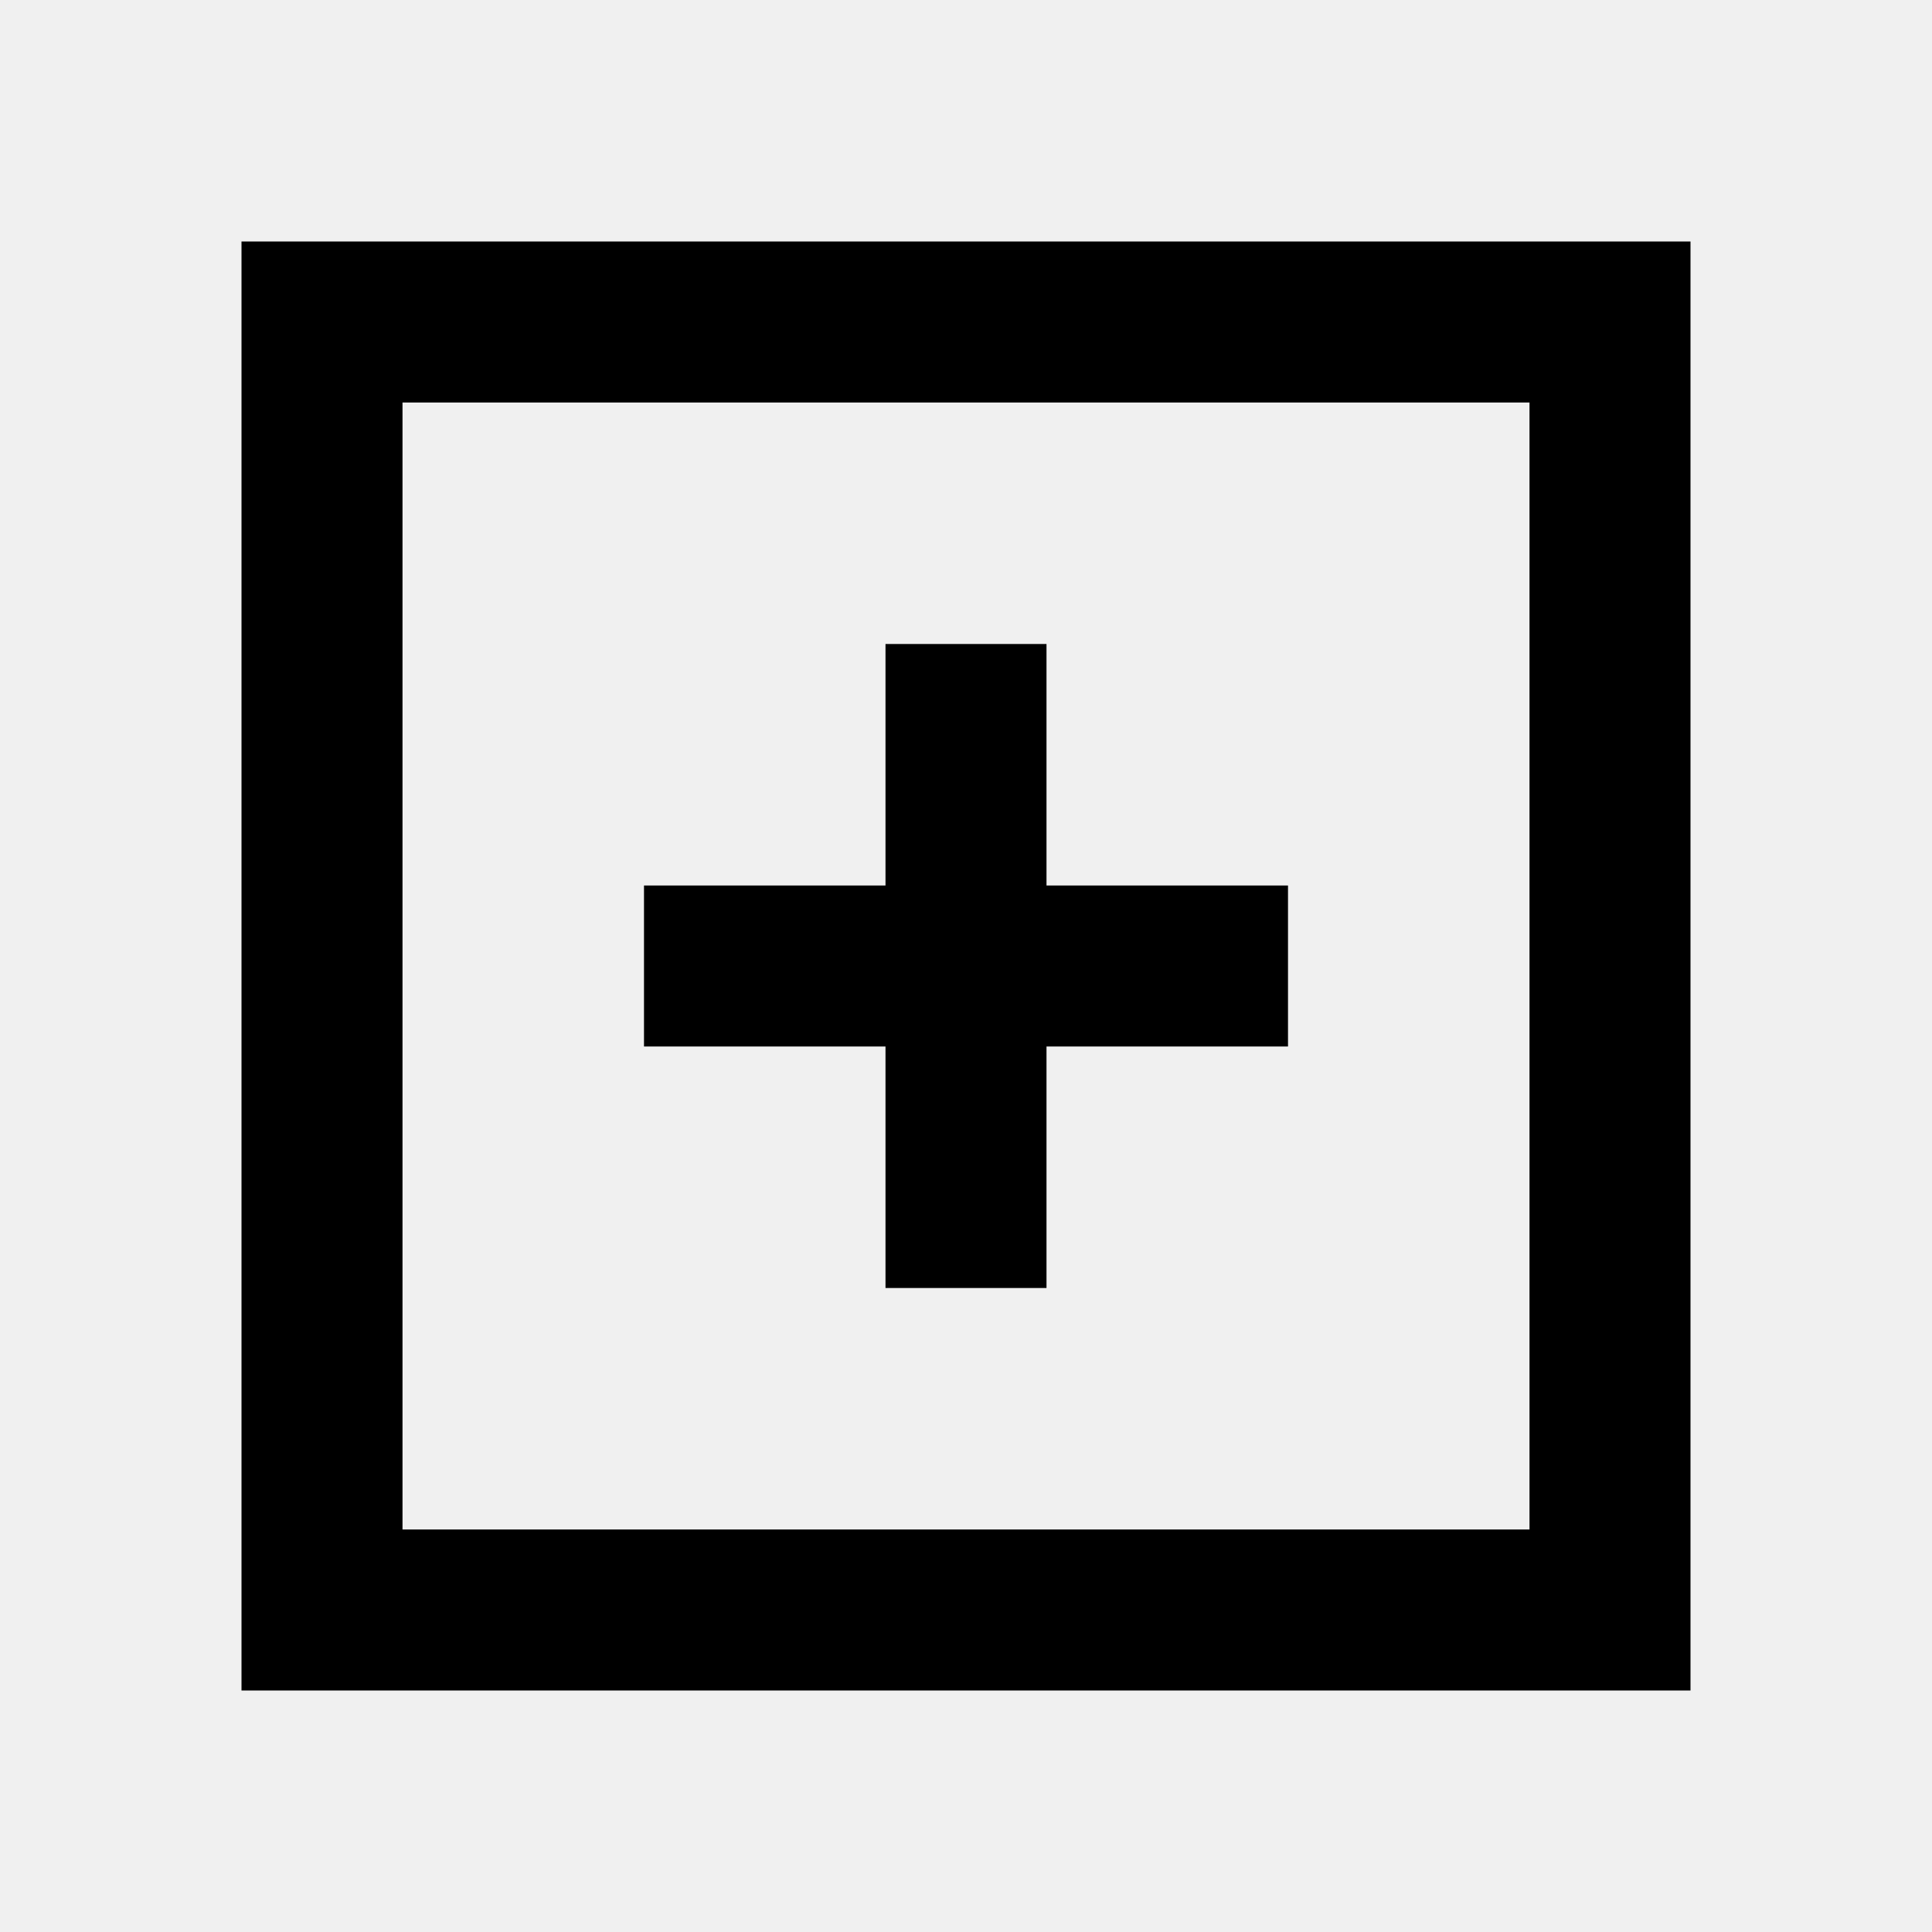
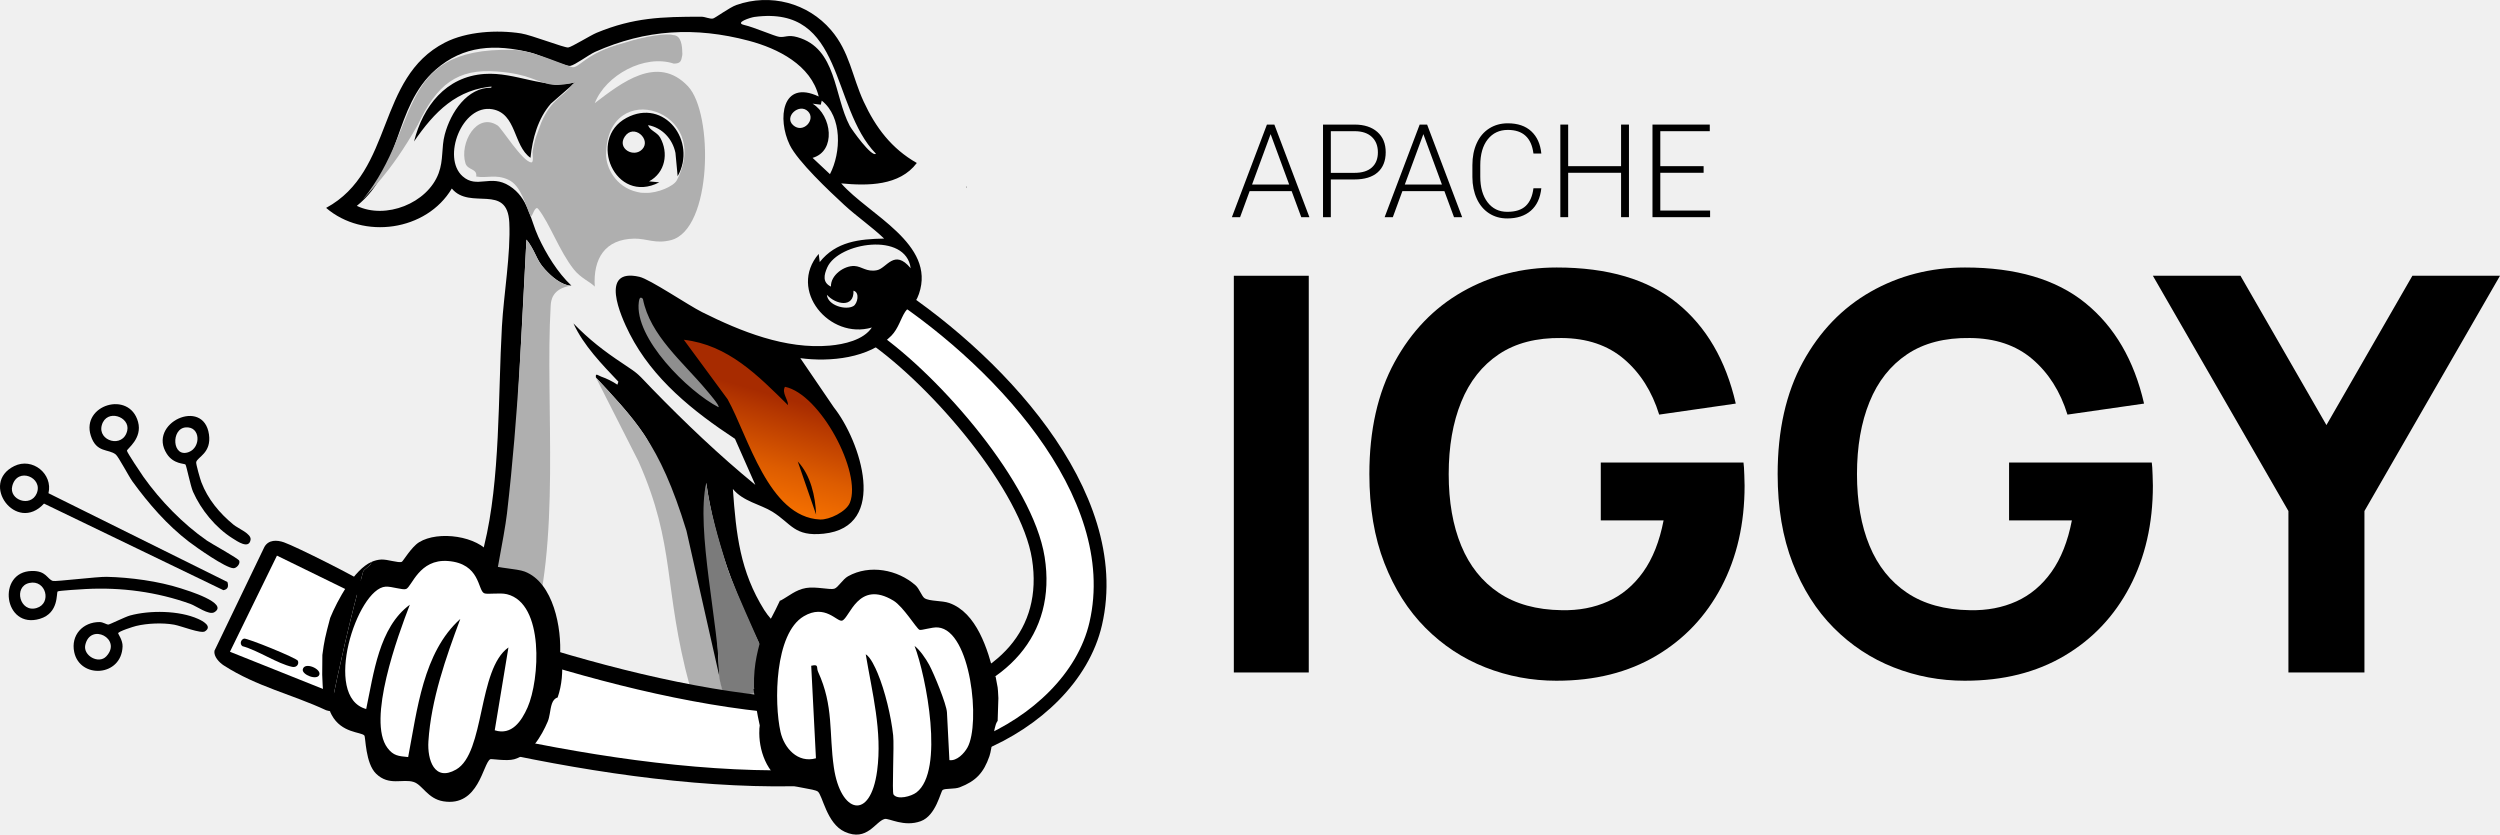
- <svg xmlns="http://www.w3.org/2000/svg" viewBox="0 0 24 24">
-   <path d="M4 4h16v16H4z" fill="none" stroke="currentColor" stroke-width="2" />
-   <path d="M8 12h8M12 8v8" stroke="currentColor" stroke-width="2" />
+ <svg xmlns="http://www.w3.org/2000/svg" id="Warstwa_2" data-name="Warstwa 2" viewBox="0 0 3902.16 1302.71">
+   <defs>
+     <style>
+       .cls-1 {
+         fill: #8e8e8e;
+       }
+ 
+       .cls-2 {
+         fill: #efefef;
+       }
+ 
+       .cls-3 {
+         stroke-width: 25px;
+       }
+ 
+       .cls-3, .cls-4 {
+         stroke: #000;
+         stroke-miterlimit: 10;
+       }
+ 
+       .cls-3, .cls-4, .cls-5 {
+         fill: #fff;
+       }
+ 
+       .cls-4 {
+         stroke-width: 20px;
+       }
+ 
+       .cls-6 {
+         fill: #a57449;
+       }
+ 
+       .cls-7 {
+         fill: #e5bf7f;
+       }
+ 
+       .cls-8 {
+         fill: #afafaf;
+       }
+ 
+       .cls-9 {
+         fill: url(#Gradient_bez_nazwy_206);
+       }
+ 
+       .cls-10 {
+         fill: #7b7b7b;
+       }
+     </style>
+     <linearGradient id="Gradient_bez_nazwy_206" data-name="Gradient bez nazwy 206" x1="1207.62" y1="562.3" x2="1123.01" y2="856.09" gradientUnits="userSpaceOnUse">
+       <stop offset=".17" stop-color="#a72b00" />
+       <stop offset=".26" stop-color="#b63800" />
+       <stop offset=".52" stop-color="#dd5c00" />
+       <stop offset=".73" stop-color="#f67100" />
+       <stop offset=".86" stop-color="#ff7a01" />
+     </linearGradient>
+   </defs>
+   <g id="Warstwa_1-2" data-name="Warstwa 1">
+     <path d="M1015.91,255.31c-.18-.21-.36-.43-.54-.64.2.44.41.86.59,1.3-.02-.23-.04-.44-.06-.66Z" />
+     <path d="M847.1,360.04h-.02c-.01.08-.03.16-.04.24.02-.08.04-.16.06-.24Z" />
+     <path d="M843.88,386.78c.31-8.84,1.69-17.67,3.16-26.51-2.27,8.37-4.21,17.85-3.16,26.51Z" />
+     <path d="M1305.08,297.4c.79.53,1.58.81,2.37.23-.58-.08-1.14-.13-1.72-.23-.25,0-.46,0-.65,0Z" />
+     <path d="M1303.81,296.79c.12.49.43.59,1.27.61-.27-.18-.54-.39-.82-.61h-.45Z" />
+     <path d="M1508.93,293.63c-.15-.72-.31-1.47-.48-2.23h-.76c.46.73.85,1.48,1.24,2.23Z" />
+     <path class="cls-6" d="M772.27,134.7c-56.11,22.38-64.01,35.68-70.67,56.86-20.41,64.84.57,80.27-47.5,117.52-33.02,19.99-57.54,23.46-96.86,13.04,13.17-11.62,28.81-26.03,39.65-39.65,18.9-23.75,23.21-44.66,35.25-61.68,23.7-33.51,96.01-89.86,140.13-86.09Z" />
+     <path class="cls-7" d="M1238.92,101.54c1.27.53,3.24-.57,4.41,0,.49.24-.47,6.42.06,8.84l4.35-4.43c.9.72,3.54-.72,4.41,0l13.22,35.25c-5.56.31-14.96-5.02-24.09-4.55-34.5,1.78-30.85,40.81-24.37,66.23-21.39-4.35-27.74-35.51-35.25-52.87-1.4-3.24-3.85-7.27-4.41-8.81-.52-1.43-3.91-2.92-4.41-4.41l-4.41-4.41c-.67-3.3-.71-14.41,0-17.62,7.49-34.07,44.89-24,70.49-13.22Z" />
+     <path class="cls-6" d="M1397.53,387.92c3.98,4.51,6.39,7.5,8.81,13.22-10.67-23.84-43.32,7.61-50.96,8.88-14.81,2.46-29.9-8.53-47.18-3.55-14.06,4.05-42.36,60.56-29.63,7.89,35.8-23.84,75.07-40.46,118.96-26.43Z" />
+     <path class="cls-4" d="M1375.89,443.74c-7.7-4.84-51.43-32.02-57.21-33.16-4.05-.79-15.41-1.17-19.73-.51-29.63,4.48-43.76,34.09-30.94,57.07,5.51,9.88,78.14,48.11,94.42,59.46,99.72,69.53,240.67,233.74,258.23,344.27,18.51,116.56-57.31,194.65-179.93,220.87,8.44,30.21,16.74,60.89,23.34,93.28,22.89-6.42,44.95-13.91,65.97-22.63,86.77-36.01,160.85-104.84,180.25-188.96,47.07-204.06-158.13-418.83-334.4-529.69Z" />
+     <polygon class="cls-1" points="986.09 501.4 1022.09 564.72 1049.41 592.71 1089.4 626.03 1116.06 643.36 1136.73 650.7 1126.06 620.04 1082.07 568.71 1041.42 526.06 1028.75 495.4 1012.41 450.74 986.09 448.55 973.86 480.25 986.09 501.4" />
+     <polygon class="cls-2" points="1421.43 398.09 1407.33 381.72 1379.34 358.1 1354.25 334.1 1307.93 291.99 1288.13 264.97 1338.47 264.78 1400.67 256.4 1376.67 233.98 1346.01 184.66 1322.02 116.82 1290.69 56.83 1261.88 24.9 1227.37 12.84 1168.72 12.84 1121.72 35.5 1086.07 35.5 979.43 46.17 890.12 88.82 835.46 72.83 790.35 60.83 676.22 77.53 630.17 151.48 586.18 256.4 532.86 320.77 551.53 336.77 608.85 339.43 666.21 311.44 702.16 271.83 719.49 291.99 750.15 291.99 790.35 307.44 804.86 362.09 783.47 798 738.15 1019.15 713.66 1126.66 825.04 1129.66 959.43 1168.58 1273.83 1087.83 1218.97 1008.03 1172.72 949.96 1147.39 888.66 1132.73 810.48 1138.06 742.01 1198.62 772.72 1174.05 720.28 1156.54 686.02 1132.73 660.69 1104.73 635.6 1066.93 608.71 1006.56 530.33 973.86 472.74 981.43 447.36 1006.56 453.75 1032.75 480.25 1096.74 507.4 1233.38 536.61 1287.07 550.08 1329.89 538.05 1379.34 515.99 1392.67 480.25 1421.43 464.56 1429.99 426.08 1421.43 398.09" />
+     <polygon class="cls-9" points="1047.41 530.33 1099.4 587.38 1140.73 652.7 1167.39 712.68 1198.62 772.72 1233.38 810.48 1261.88 822.96 1288.13 822.76 1314.58 810.48 1329.89 795.2 1338.47 772.72 1338.47 750.01 1329.89 720.28 1314.58 686.02 1296.69 643.36 1245.18 581.53 1180.14 550.08 1067.35 514.06 1032.75 504.73 1047.41 530.33" />
+     <path d="M1054.29,238.68l3.43,36.38c30.83-54.23-20.81-122.7-79.88-91.06-61.64,33-17.9,136.23,51.19,100.62l-15.91-1.54c25.3-13.61,30.85-44.23,17.28-68.35-4.85-8.63-16.16-10.85-18.86-19.43,22.19,4.01,38.27,21.65,42.76,43.38ZM1002.66,232.77c-12.94,14.18-40.02-.59-27.52-19.51,13.77-20.84,41.67,4,27.52,19.51ZM818.63,1018.99s-.36-.05-.92-.11c.54.31.88.38.92.11ZM1313,286.24c41.18,3.97,91.09,4.04,118.02-31.85-39.42-22.42-64.17-55.19-82.93-95.77-18.11-39.16-21.82-77.7-50.99-111.72-36.29-42.34-94.56-57.74-147.71-39.09-10.53,3.7-33,20.3-36.46,21.1-4.83,1.11-12.17-2.84-18.37-2.83-61.68.09-105.45,1.17-163.38,25.13-9.36,3.87-39.17,22.43-44.31,22.92-6.17.59-57.34-19.43-73.58-21.98-37.17-5.83-84.84-3.15-118.88,14.32-107.62,55.23-78.96,200.46-185.39,258.04,58.09,49.99,156.68,36.23,196.2-30.24,28.49,34.41,86.74-8.87,89.73,53.1,2.36,48.85-8.67,111.84-11.53,162.23-6.12,108.11-2.24,238.87-27.74,342.34-2.42,9.83-66.29,298.47-74.79,302.44.39.73,109.52,7.37,119.97,8.66-6.74-3.83-45.1-84.21-41.99-119.97.65-7.52,23.02-157.89,25.5-167.82,11.42-45.67,9.8-73.88,17.75-130.01l19.58-371.27c12.5,14.7,14.87,30.91,28.61,46.33,9.34,10.47,26.68,25.56,41.53,25.47-21.44-20.2-39.23-49.21-51.59-76.02-12.9-27.97-15.29-60.54-44.92-79.5-29.72-19.01-50.71,4.99-73.3-15.13-32.74-29.16-.91-112.63,46.2-104.65,38.34,6.5,32.7,56.88,59.79,75.88,3.08-30.24,11.58-61.34,31.86-84.62l38.34-33.39c-49.13,11.81-92.74-16.29-142.07-12.91-60.3,4.14-95.93,50.49-109.92,105.39,31.74-46.11,66.63-82.39,126.04-86.15,6.37-.4-5.25-3.46-5.46,2.21-37.35-.6-63.3,38.18-72.57,72.97-5.54,20.79-1.75,39.46-9.6,60.58-17.52,47.1-82.95,72.57-127.7,50.89,70-55.86,57.04-154.42,122.68-212.24,43.86-38.63,93.59-40.56,148.46-27.06,13.61,3.35,53.34,21.95,61.93,20.79,7.25-.98,28.93-17.43,39-21.9,79.11-35.14,156.09-39.47,239.72-17.31,45.48,12.05,97.17,37.93,109.17,87.01-57.82-27.18-64.83,35.23-45.23,75.57,12.66,26.05,62.17,72.5,85.03,93.63,19.86,18.35,42.7,33.84,62.28,52.57-38.64.66-75.04,4.56-100.5,36.66l-1.61-12.74c-48.4,56.52,16.89,134.48,82.98,114.88-12.94,19.59-43.53,26.3-65.82,28.27-68.82,6.09-138.81-22.09-199.03-52.18-21.81-10.9-81.5-51.4-97.92-55.19-63.05-14.58-29.54,60.88-15.36,88.71,36.13,70.91,99.33,121.3,164.47,164.14l31.77,71.88c-56.78-46.49-109.98-97.32-161.12-149.9-23.01-23.66-18.65-21.61-46.28-39.87-28.88-19.09-52.29-37.27-76.48-62.26,15.56,34.27,44.51,63.91,70.13,90.97l-1.55,4.72c-7.86-5.33-16.59-9.61-25.56-12.73-4.25-1.47-9.22-6.56-7.93,1.54,25.88,27.69,53.24,56.77,74.6,88.13,51.71,75.94,84.69,334.29,116.95,419.69,5.47.81-6.31-169.2-6.58-172.71-3.45-44.47-14.01-89.13-16.04-133.94l3.29-36.8c12.52,90.89,46.46,176.64,86.17,258.4l-3.41-7.05c.41.33,3.47,7.7,3.88,7.97.29,0,6.92,15.67,7.29,15.67.89.15,17.15,37.4,18.02,37.52,16.63,2.29,42.7-16.3,59.48-16.41.05-.19-27.63-38.25-37.95-50.1-5.62-6.45-31.72-29.41-43-47.48-37.68-60.34-43.89-117.78-48.95-188.96,15.92,19.55,43.12,23.97,61.72,35.55,29.92,18.63,33.94,39.02,79.89,34.27,102.42-10.59,57.33-145.03,16.01-197.17l-52.35-76.82c46.14,6.21,107.61.31,142.07-35,11.04-11.32,14.55-26.65,21.61-37.43,5.75-8.78,14.7-8.12,21.5-27.92,26.82-78.11-78.72-123.64-121.37-172.46ZM1244.55,58c-14.93-4.22-18.65.71-28.19-.47-7.11-.88-39.03-14.95-54.93-18.58-15.47-3.53,10.11-11.71,16.16-12.52,140.73-18.8,118.29,140.19,189.62,213.53-6.53,6.1-37.94-37.97-40.92-43.59-24.92-47.13-20.02-120.93-81.75-138.36ZM1237.97,195.38c-14.73-13.23,9.55-35.05,23.18-21.59,12.87,12.72-7.61,35.57-23.18,21.59ZM1295.45,271.83l-27.12-25.42c37.01-10.6,30.26-65.9.01-84.6l12.78,1.58,1.52-6.33c32.2,25.39,30.37,81.03,12.81,114.76ZM1121.53,635.6c-47.4-24.43-132.01-108.04-124.4-164.36.59-4.35,1.85-9.57,6.35-4.73,11.1,57.14,62.78,98.8,98.85,142.06,2.94,3.53,21.43,24.6,19.2,27.03ZM1326.53,784.73c-5.61,13.94-32.04,26.84-46.59,26.16-80.48-3.8-112.04-129.95-144.27-187.79l-68.31-92.77c69.36,7.99,115.78,55.92,162.66,102.08.01-9.44-10.16-19.23-4.79-28.67,55.02,11.22,120.29,133.84,101.31,180.99ZM1332.16,477.69c-11.79,6.97-40.15-.8-41.48-17.56,13.74,15.36,42.61,20.99,41.48-6.38,10.37,2.73,6.2,20.28,0,23.94ZM1368.74,421.78c-16.32,3.19-23.38-6.01-35.07-6.57-16.18-.78-37.35,14.35-36.68,32.15-13.45-6.5-10.95-18.18-5.82-29.8,17.36-39.34,122.98-55.99,130.25,1.09-25.73-30.98-37.2.1-52.69,3.13ZM804.86,276.8l-28.66-41.44c-3.7,8.1,22.64,47.56,28.66,41.44ZM1245.18,720.28l28.65,82.93c-1.06-28.39-8.61-61.79-28.65-82.93Z" />
+     <path class="cls-8" d="M821.7,373.99s2.81,3.33,4.04,5.27c13.77,21.72,11.03,23.02,17.84,32.61.5.71,1.11,1.39,1.73,2.15,28.08,34.53,46.53,31.77,46.53,31.77h0c-30.47,4.49-31.85,23.65-32.32,31.8-8.97,154.66,17.52,372.58-33.09,522.64-10.69-53.6-59.62-61.97-59.62-61.97,0,0,20.73-103.9,24.51-136.77,18.35-159.4,23.48-296.76,30.38-427.5Z" />
+     <path class="cls-8" d="M930.17,589.29c59.76,65.17,98.85,100.18,141.32,239.21l56.37,249.67c-20.51-.07-30.61-6.88-51.13-6.91-42-154.54-21.45-218.92-80.08-350.99l-66.49-130.98Z" />
+     <path class="cls-10" d="M1127.87,1078.18c12.12,30.1-2.63,1.84-5.54-24.54.57-72.51-36.72-227.99-19.94-299.98,5.93,44.02,18.9,87.28,32.06,130.25,10.75,35.11,77.67,176.36,78.52,186.38.85,9.89-40.35,13.02-48.47,13.28-16.16.52-29.03-5.36-36.64-5.39h0Z" />
+     <path class="cls-3" d="M1464.07,1185.02c-6.6-32.39-14.91-63.06-23.34-93.28-5.06,1.08-10.2,2.09-15.42,2.99-255.7,44.33-598.21-70.36-852.46-167.05-15.39,58.87-36.54,111.87-48.56,170.44,267.13,74.89,662.6,164.62,939.78,86.9Z" />
+     <polygon class="cls-5" points="380.12 936.86 428 852.65 456.81 862.43 597.11 936.86 551.53 1100.59 363.31 1027.81 346.24 1014.39 380.12 936.86" />
+     <g>
+       <path class="cls-5" d="M548.9,939.03l-9,28.13-16.3,76.29,3.45,11.3c8.95-41.2,18.63-82.43,29.4-123.82l-7.56,8.11Z" />
+       <path class="cls-5" d="M850.98,982.35l-24.11-52.28-30.06-33.6-32.23-4.92-34.02-18.93-21.45-8.72-37.44-11.55-38.16,36.84-36.49,17.63-25.08,7.51-15.47,16.6c-10.77,41.39-23.9,54.15-32.85,95.35l21.51,87.6,24.4,14.05,22.66,47.32,26.66,18,14.43,8.17,39.16,4.31,31.06,17.51,30.93-16.42,25.33-51.65,31.22-3.19,45.29-33.93,17.75-67.05-3.03-68.64Z" />
+       <path d="M515.34,964.58c-7.81,29.43-9.26,35.54-12.17,57.77l-.25,30.71c1.33,25.66-.46,29.14,12.32,57.81,14.83-72.8,31.32-145.52,51.63-218.87,2-4,10-8,12-12,.48-.96.72-1.91.82-2.87-26.97,11.92-53.23,59.94-64.35,87.44" />
+       <path d="M877.06,1025.74c-.5-.09-.97-.19-1.47-.27-4.22-.7-2.83-9.14-2.13-13.37-.7,4.22-2.09,12.67,2.13,13.37.5.08.97.19,1.47.27-.02-.27-.03-.54-.04-.81-.96-.38-1.93-.8-2.92-1.29,2.82-42.6-9.95-114.17-55.11-131.49-11.9-4.56-44.97-5.81-49.39-9.85-2.03-1.86-.15-11.99-3.66-17.01-20.37-29.05-81.82-37.3-111.66-19.02-12.18,7.46-25.22,29.93-27.12,30.7-5.2,2.11-22.31-4.12-32.11-3.61-5.33.27-10.46,1.61-15.36,3.78-.1.96-.34,1.91-.82,2.87-2,4-10,8-12,12-20.31,73.36-36.8,146.07-51.63,218.87.74,1.65,1.53,3.31,2.42,4.97,15.44,28.79,45.95,26.35,51.06,32.21,2.08,2.38,1.52,43.29,18.32,59.6,20.23,19.64,41.58,7.43,58.67,12.91,13.75,4.41,21.8,26.2,46.33,30.19,55.52,9.03,61.54-59,73.18-65.74,1.62-.94,25.43,3.4,37.41.07,25.32-7.05,42.59-36.12,52.25-58.75,1.52-3.56,2.41-7.72,3.17-11.96-.68,1.1-1.32,2.2-2.05,3.3.73-1.1,1.37-2.2,2.05-3.3,2.01-11.26,3.1-23.03,12.33-25.67,6.83-19.72,8.23-40.13,6.67-62.97ZM823.4,1104.33c-9.39,21.28-24.66,44-51.18,35.55l21.38-129.3c-48.21,34.06-36.33,164.52-81.64,190.54-34.03,19.55-45.13-15.26-43.27-44.08,4.18-64.88,27.24-130.68,49.77-190.95-58.17,52.05-67.35,142.82-81.38,215.59-15.19-1.52-22.95-1.88-32.29-14.25-32.42-42.92,16.39-175.8,34.89-223.53-48.3,35.43-56.38,107.74-68.11,162.77-69.16-18.6-14.05-188.2,30.25-190.98,9.8-.61,26.81,5.76,32.11,3.62,8.95-3.63,20.32-47.07,65.18-43.66,50.7,3.86,46.41,45.53,56.51,50.29,5.08,2.39,24.16-1.28,35.67,1.55,58.72,14.46,51.1,133.81,32.13,176.82Z" />
+     </g>
+     <g>
+       <polygon class="cls-5" points="1499.89 977.59 1445.81 950.99 1406.74 917.87 1356.01 905.53 1328.19 921.89 1302.83 947.96 1271.02 939.24 1214.8 962.14 1197.8 1034.42 1196.5 1100.27 1199.51 1159.13 1224.08 1195.91 1263.7 1213.5 1286.69 1219.41 1301.6 1250.01 1325.76 1278.81 1363.4 1270.88 1376.31 1260.21 1411.05 1263.1 1447.84 1251.6 1456.87 1219.38 1487.08 1209.82 1514.19 1191.75 1538.53 1149.94 1533 1041.96 1499.89 977.59" />
+       <path d="M1177.26,1075.35l-1.15.06c.04.17.07.33.11.5,2.35,18.16,5.7,39.18,9.64,56.33.73,8.44,1.04,16.89.63,25.39.41-8.5.1-16.95-.63-25.39-.14,2.03-.37,4.04-.67,6.03h.12c-1.84,31.84,11.63,70.26,41.86,84.77,12.46,5.98,43.02,8.13,49.14,12.32,7.64,5.22,13.7,49.94,42.18,62.93,35.13,16.02,47.9-16.4,62.43-20,6.51-1.61,30.16,13.06,56.32,3.45,23.92-8.79,30.82-46.46,34.19-48.74,4.1-2.78,18.22-.94,26.48-4.09,25.39-9.69,37.47-22.79,46.42-48.51,4.38-12.6,6.25-44.67,11.88-53.76l.99-1.37c.16-.17.97-35.42,1.14-35.55-1.08-21.2-.66-12.82-4.08-32.34-.09-.51-.05-1.03-.08-1.55l-1.83.09c-10.41-42.63-27.99-99.72-70.76-114.73-11.36-3.99-30.73-2.44-38.46-7.48-4.33-2.82-8.12-14.84-14.12-20.13-27.9-24.61-71.75-32.9-105.31-14.11-8.67,4.85-15.49,17.7-21.55,19.46-6.95,2.03-28.78-3.78-44.02-1.15-16.18,2.79-26.31,12.37-39.84,19.69-.27-.04-.55-.17-.82-.28-.53,1.12-1.06,2.24-1.59,3.38.74-1.05,1.47-2.11,2.22-3.14-.74,1.03-1.48,2.09-2.22,3.14-6.98,14.8-14.88,30.86-24.47,43.79-.37.95-.77,1.89-1.12,2.85-6.16,24.43-14.31,46.75-13.38,85.5l.37,2.65M1254.55,961.91c33.49-19.78,51.74,9.13,59.78,6.82,11.94-3.43,24.82-64.69,80.2-31.23,15.39,9.3,35.68,43.09,40.54,45.51,2.96,1.48,19.59-4.54,29.1-3.65,51.43,4.8,66.53,150.29,45.93,187.38-5.14,9.25-16.56,21.32-28.21,19.73l-3.81-74.47c-.66-12.87-20.35-60.62-27.71-74.22-4.8-8.87-14.65-23.58-22.81-29.5,18.02,47.42,46.89,195.09,2.9,228.6-8.02,6.11-29.5,12.08-35.78,3.26-2.68-3.76,1.21-75.87-.57-92.35-3.2-29.64-12.74-69.61-24.27-97.11-3.42-8.15-10.92-25.01-18.55-29.45,10.06,60.1,26.03,120.34,17.8,181.83-10.62,79.28-57.16,66.36-67.55-5.17-7.82-53.88.03-95.66-24.66-149.35-3.11-6.76,2.01-12.28-10.69-9.39l7.39,144.42c-28.46,8.07-49.65-15.95-55.32-41.25-10.18-45.43-9.28-153.46,36.29-180.38Z" />
+     </g>
+     <g>
+       <path d="M1925.84,1049.64V430.42h116.96v619.22h-116.96Z" />
+       <path d="M2429.8,1062.54c-38.99,0-76.11-6.95-111.37-20.86-35.26-13.9-66.44-34.47-93.53-61.71-27.09-27.23-48.45-60.91-64.07-101.05-15.63-40.13-23.44-86.43-23.44-138.89,0-68.51,13.12-126.78,39.35-174.8,26.23-48.01,61.49-84.64,105.78-109.87,44.29-25.22,93.38-37.84,147.28-37.84,79.69,0,142.33,18.49,187.91,55.47,45.58,36.98,76.11,89.3,91.59,156.95l-119.54,17.2c-11.18-36.12-29.46-65-54.83-86.65-25.37-21.64-57.84-32.61-97.4-32.9-39.28-.57-71.96,7.89-98.04,25.37-26.09,17.49-45.66,42.29-58.7,74.39-13.05,32.11-19.57,69.66-19.57,112.66s6.52,80.27,19.57,111.8c13.04,31.54,32.61,56.05,58.7,73.53,26.08,17.49,58.76,26.52,98.04,27.09,26.66.58,50.81-4.01,72.46-13.76,21.64-9.74,39.92-25.08,54.83-46.01,14.9-20.92,25.51-47.73,31.82-80.41h-98.04v-90.3h222.75c.57,3.73,1,10.32,1.29,19.78.28,9.46.43,14.91.43,16.34,0,59.34-12.04,111.95-36.12,157.81-24.08,45.87-58.05,81.78-101.91,107.72-43.86,25.95-95.61,38.92-155.23,38.92Z" />
+       <path d="M3067.08,1062.54c-38.99,0-76.11-6.95-111.37-20.86-35.26-13.9-66.44-34.47-93.53-61.71-27.09-27.23-48.45-60.91-64.07-101.05-15.63-40.13-23.44-86.43-23.44-138.89,0-68.51,13.12-126.78,39.35-174.8,26.23-48.01,61.49-84.64,105.78-109.87,44.29-25.22,93.38-37.84,147.28-37.84,79.69,0,142.33,18.49,187.91,55.47,45.58,36.98,76.11,89.3,91.59,156.95l-119.54,17.2c-11.18-36.12-29.46-65-54.83-86.65-25.37-21.64-57.84-32.61-97.4-32.9-39.28-.57-71.96,7.89-98.04,25.37-26.09,17.49-45.66,42.29-58.7,74.39-13.05,32.11-19.57,69.66-19.57,112.66s6.52,80.27,19.57,111.8c13.04,31.54,32.61,56.05,58.7,73.53,26.08,17.49,58.76,26.52,98.04,27.09,26.66.58,50.81-4.01,72.46-13.76,21.64-9.74,39.92-25.08,54.83-46.01,14.9-20.92,25.51-47.73,31.82-80.41h-98.04v-90.3h222.75c.57,3.73,1,10.32,1.29,19.78.28,9.46.43,14.91.43,16.34,0,59.34-12.04,111.95-36.12,157.81-24.08,45.87-58.05,81.78-101.91,107.72-43.86,25.95-95.61,38.92-155.23,38.92Z" />
+       <path d="M3571.91,1049.64v-251.99l-211.57-367.23h136.74l134.16,233.07,134.16-233.07h136.74l-211.57,367.23v251.99h-118.68Z" />
+     </g>
+     <path d="M432.28,867.25l-73.35,150.05,187.26,74.87c6.64,3.25-16.24,23.7-37.16,16.42-53.57-24.99-108.28-36.8-159.74-69.93-6.97-4.49-15.98-13.87-14.57-22.86l77.96-162.06c6.45-11.53,19.65-11.08,30.53-7.25,18.97,6.67,117.06,55.86,131.42,66.67,12.45,9.38-4.68,21.38-12.03,17.78l-130.32-63.7Z" />
+     <path d="M75.65,769.84l279.31,138.59c2.02,6.5,1.11,11.48-6.27,12.76l-279.98-135.16c-43.29,47.19-101.06-31.64-46.48-58.56,28.42-14.02,60.69,12.27,53.42,42.37ZM19.17,758.55c-5.67,21.92,28.59,33.66,38.04,11.78,10.87-25.15-30.17-42.2-38.04-11.78Z" />
+     <path d="M90.03,923.17c-2.48,1.87,2.52,33.61-27.75,42.7-56.65,17.02-67.74-73.62-12.57-74.66,22.76-.43,23.66,12.65,32.84,15.55,4.01,1.27,69.48-6.74,83.95-6.41,37.02.86,80.65,6.75,115.92,18.04,8.88,2.84,75.96,23.16,52.02,37.28-8.32,4.91-28.04-9.74-37.16-13.02-52.23-18.79-108.22-26.2-163.44-23.25-5.52.29-42.07,2.44-43.82,3.76ZM57.15,949.03c24.19-7.24,14.72-44.98-11.46-39.08-25.19,5.67-14.72,46.92,11.46,39.08Z" />
+     <path d="M373.45,875.3c1.84,4.87-4.32,11.73-9.08,11.61-12.2-.32-57.7-32.33-69.56-41.42-34.07-26.11-62.86-59.39-87.98-93.89-5.81-7.98-21.82-38.61-26.04-42.1-11.34-9.36-30.37-1.98-39.1-29.59-15.11-47.78,60.18-71.03,73.79-21.42,7.14,26.01-17.38,41.94-17.34,45.05.03,2.56,22.32,35.95,25.82,40.87,26.44,37.15,61.37,73.15,98.89,99.29,7.62,5.31,49.17,27.79,50.61,31.6ZM158.94,663.48c-7.18,24.96,33.19,37,39.67,8.64,4.94-21.63-32.17-34.71-39.67-8.64Z" />
+     <path d="M169.23,974.85c1.83-.01,26.38-12.13,33.67-14.12,30.88-8.43,76.67-7.99,106.31,5.29,7,3.13,22.99,11.57,10.68,19.45-6.25,4-37.09-8.47-48.07-10.44-17.8-3.19-41.81-2.25-59.39,2.03-4.35,1.06-28.06,8.52-28.03,11.47.01,1.1,7.27,10.87,6.93,20.5-1.67,47.44-66.49,50.76-75.46,8.93-5.71-26.65,13.58-47.15,39.59-47.01,5.53.03,10.52,3.93,13.77,3.91ZM133.09,1006.83c-3.61,16.45,20.94,30.4,32.89,17.57,25.23-27.1-25.08-53.18-32.89-17.57Z" />
+     <path d="M289.52,725.1c-1.62-1.9-18.59-.36-29.14-16.72-30.8-47.8,57.3-88.71,65.78-30.42,4.25,29.22-18.21,35.37-19.93,43.43-.59,2.76,6.35,26.83,8.03,31.2,10.27,26.73,28.21,48.28,50.21,66.36,7.54,6.2,28.26,14.09,26.64,23.62-2.59,15.28-21.04,2.11-28.02-2.25-26.47-16.53-49.33-44.59-61.84-72.82-3.75-8.46-10.3-40.73-11.73-42.41ZM294.89,705.51c18.88-7.37,18.24-39.89-4.7-38.43-23.87,1.52-21.72,48.74,4.7,38.43Z" />
+     <path d="M464.94,1031.37c2.21,5.31-2.06,10.93-8.75,9.53-22.84-4.78-53.95-25.99-77.81-32.32-4.57-3.36-2.56-10.3,2.51-11.8,4.39-1.3,82.28,30.38,84.04,34.6Z" />
+     <path d="M472.62,1044.71c2.76-12.14,28.9-.8,25.85,8.36-3.22,9.68-27.75.01-25.85-8.36Z" />
+     <path class="cls-8" d="M1050.65,54.76c13.05.31,14.11,17.66,14.28,26.92.22,1.19.22,3.22,0,4.41-1.63,8.98-2.26,13.12-13.22,13.22-45.44-15.13-106.28,17.82-123.34,61.66,41.36-31.48,97.83-76.57,145.37-26.41,40.15,42.36,38.03,223.48-26.32,240.22-24.34,6.33-37.93-2.63-57.39-2.3-45.85.76-64.4,31.24-61.68,74.9-6.52-7.17-21.69-13-32.66-26.82-22.57-28.45-37.68-71.86-55.46-94.3-5.14-6.48-8.85,11-11.71,12.04-8.61-17.62-14.71-48.43-35.1-57.8-19.72-9.06-32.97-1.97-50.11-4.96,1.94-12.7-13.34-9.63-16.78-20.64-9.72-31.13,17.36-80.46,50.2-59.02,6.24,4.07,38.62,56.43,52.52,57.6,4.39.37,1.46-13.25,2.18-17.6,3.46-20.97,6.97-25.98,13.22-44.06,15.32-37.19,36.61-42.72,46.52-57.31,4.73-6.96,11.41-7.38,7.06-6.15-8.75,2.46-26.06,5.54-36.11,3.96-27.24-4.26-33.24-16.56-86.27-20.72-62.01-4.86-93.88,19.98-123.66,83.15-44.61,78.71-76.05,103.61-94.95,127.36,104.65-116.83,52.68-248.63,242.79-244.27,28.61.66,63.52,16.87,91.53,26.61,12.33,4.28,19.9-21.34,82.7-37.54,34.96-11.29,66.77-15.14,76.4-12.15ZM1056.31,281.54c57.47-109.47-108.04-162.36-110.33-41.25-.39,20.73,14.82,51.7,48.47,59.34,6.51,1.49,5.32,1.22,13.2,1.46,18.77.58,43.82-10.32,48.66-19.55Z" />
+     <g>
+       <path d="M2016.11,298.37h-65.61l-14.89,40.6h-12.8l54.69-144.52h11.61l54.69,144.52h-12.71l-14.99-40.6ZM1954.27,288.05h57.97l-28.98-78.71-28.98,78.71Z" />
+       <path d="M2077.25,280.11v58.86h-12.21v-144.52h49.23c15.02,0,26.88,3.84,35.58,11.51,8.7,7.68,13.05,18.23,13.05,31.66s-4.19,24.04-12.56,31.42c-8.37,7.38-20.5,11.07-36.38,11.07h-36.73ZM2077.25,269.79h37.02c11.84,0,20.88-2.82,27.1-8.45,6.22-5.63,9.33-13.49,9.33-23.56s-3.09-17.98-9.28-23.91c-6.19-5.93-14.97-8.96-26.35-9.1h-37.82v65.01Z" />
+       <path d="M2254.53,298.37h-65.61l-14.89,40.6h-12.8l54.69-144.52h11.61l54.69,144.52h-12.71l-14.99-40.6ZM2192.69,288.05h57.97l-28.98-78.71-28.98,78.71Z" />
+       <path d="M2405.8,293.91c-1.65,15.22-7.1,26.87-16.33,34.94-9.23,8.07-21.52,12.11-36.87,12.11-10.72,0-20.2-2.68-28.44-8.04s-14.61-12.95-19.11-22.78c-4.5-9.83-6.78-21.06-6.85-33.7v-18.76c0-12.84,2.25-24.22,6.75-34.15,4.5-9.93,10.97-17.58,19.41-22.98,8.44-5.39,18.15-8.09,29.13-8.09,15.48,0,27.71,4.17,36.68,12.51,8.97,8.34,14.18,19.89,15.63,34.64h-12.31c-3.04-24.55-16.38-36.83-40-36.83-13.1,0-23.54,4.9-31.32,14.7-7.78,9.8-11.66,23.34-11.66,40.63v17.68c0,16.69,3.79,30,11.37,39.93,7.58,9.93,17.82,14.9,30.72,14.9s22.4-3.06,28.88-9.18c6.48-6.12,10.49-15.3,12.01-27.54h12.31Z" />
+       <path d="M2542.58,338.97h-12.31v-69.28h-82.58v69.28h-12.21v-144.52h12.21v64.92h82.58v-64.92h12.31v144.52Z" />
+       <path d="M2659.11,269.69h-67.6v58.96h77.72v10.32h-89.93v-144.52h89.43v10.32h-77.22v54.59h67.6v10.32Z" />
+     </g>
+   </g>
</svg>
